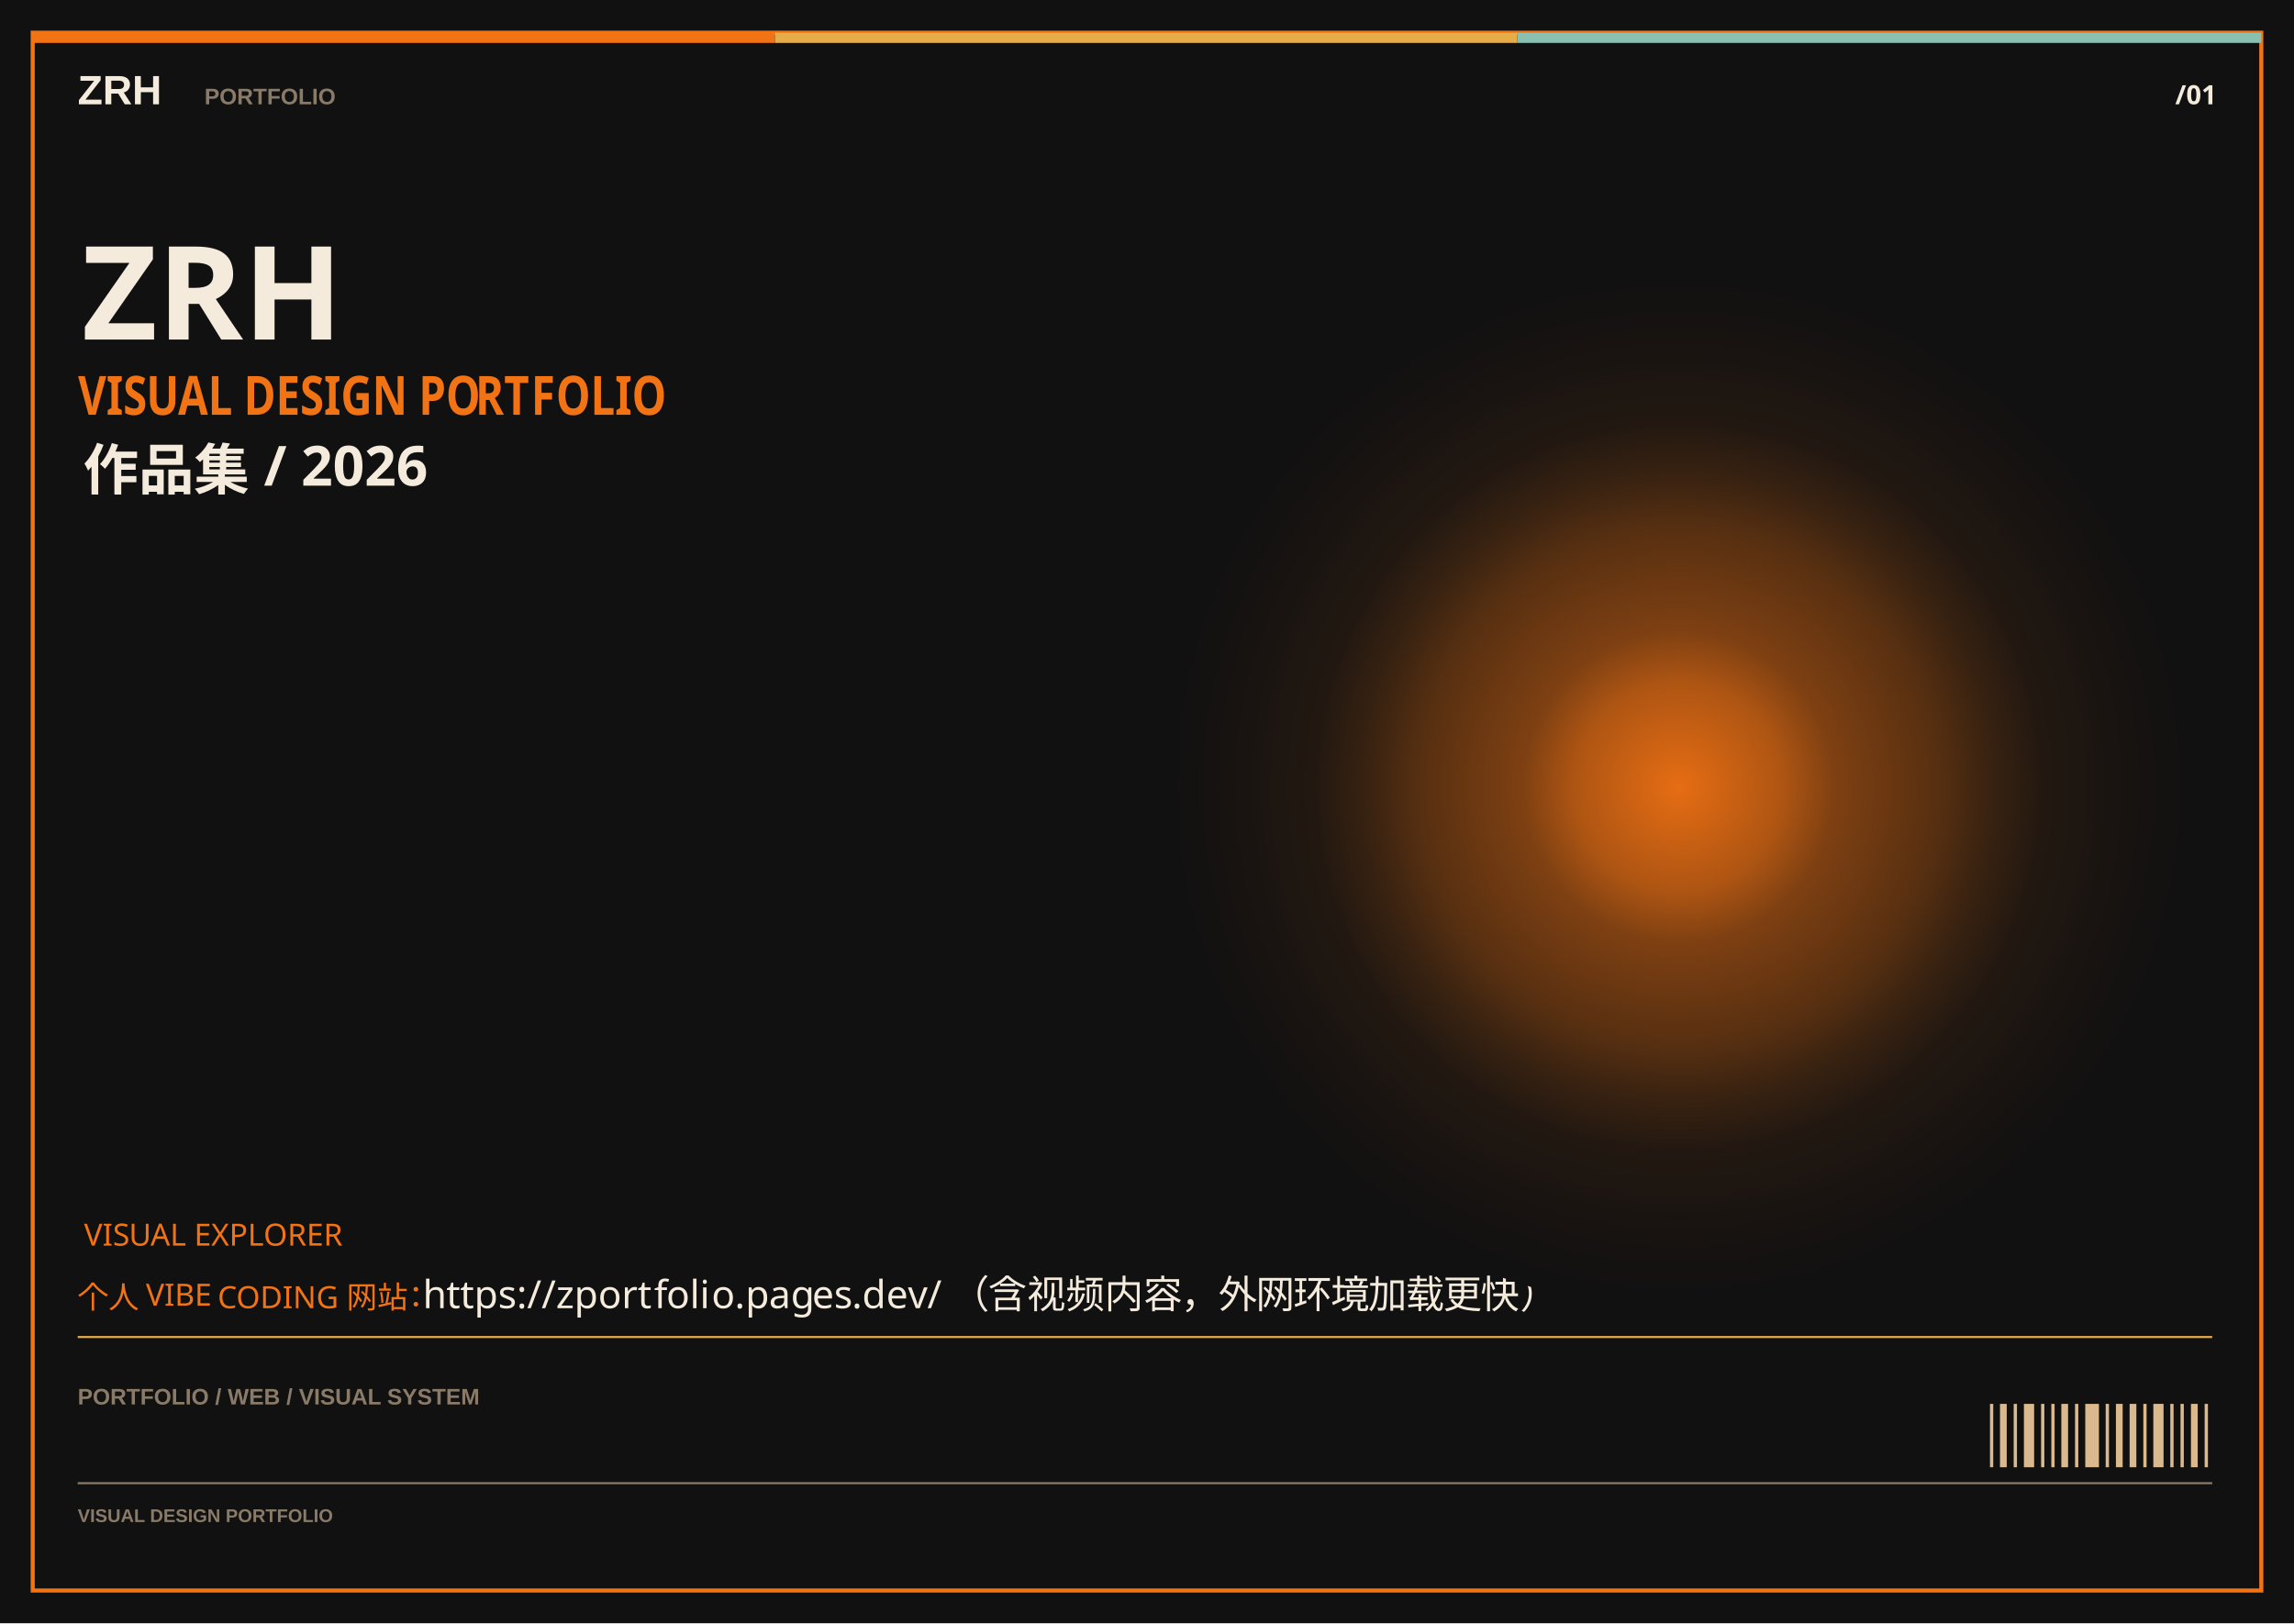
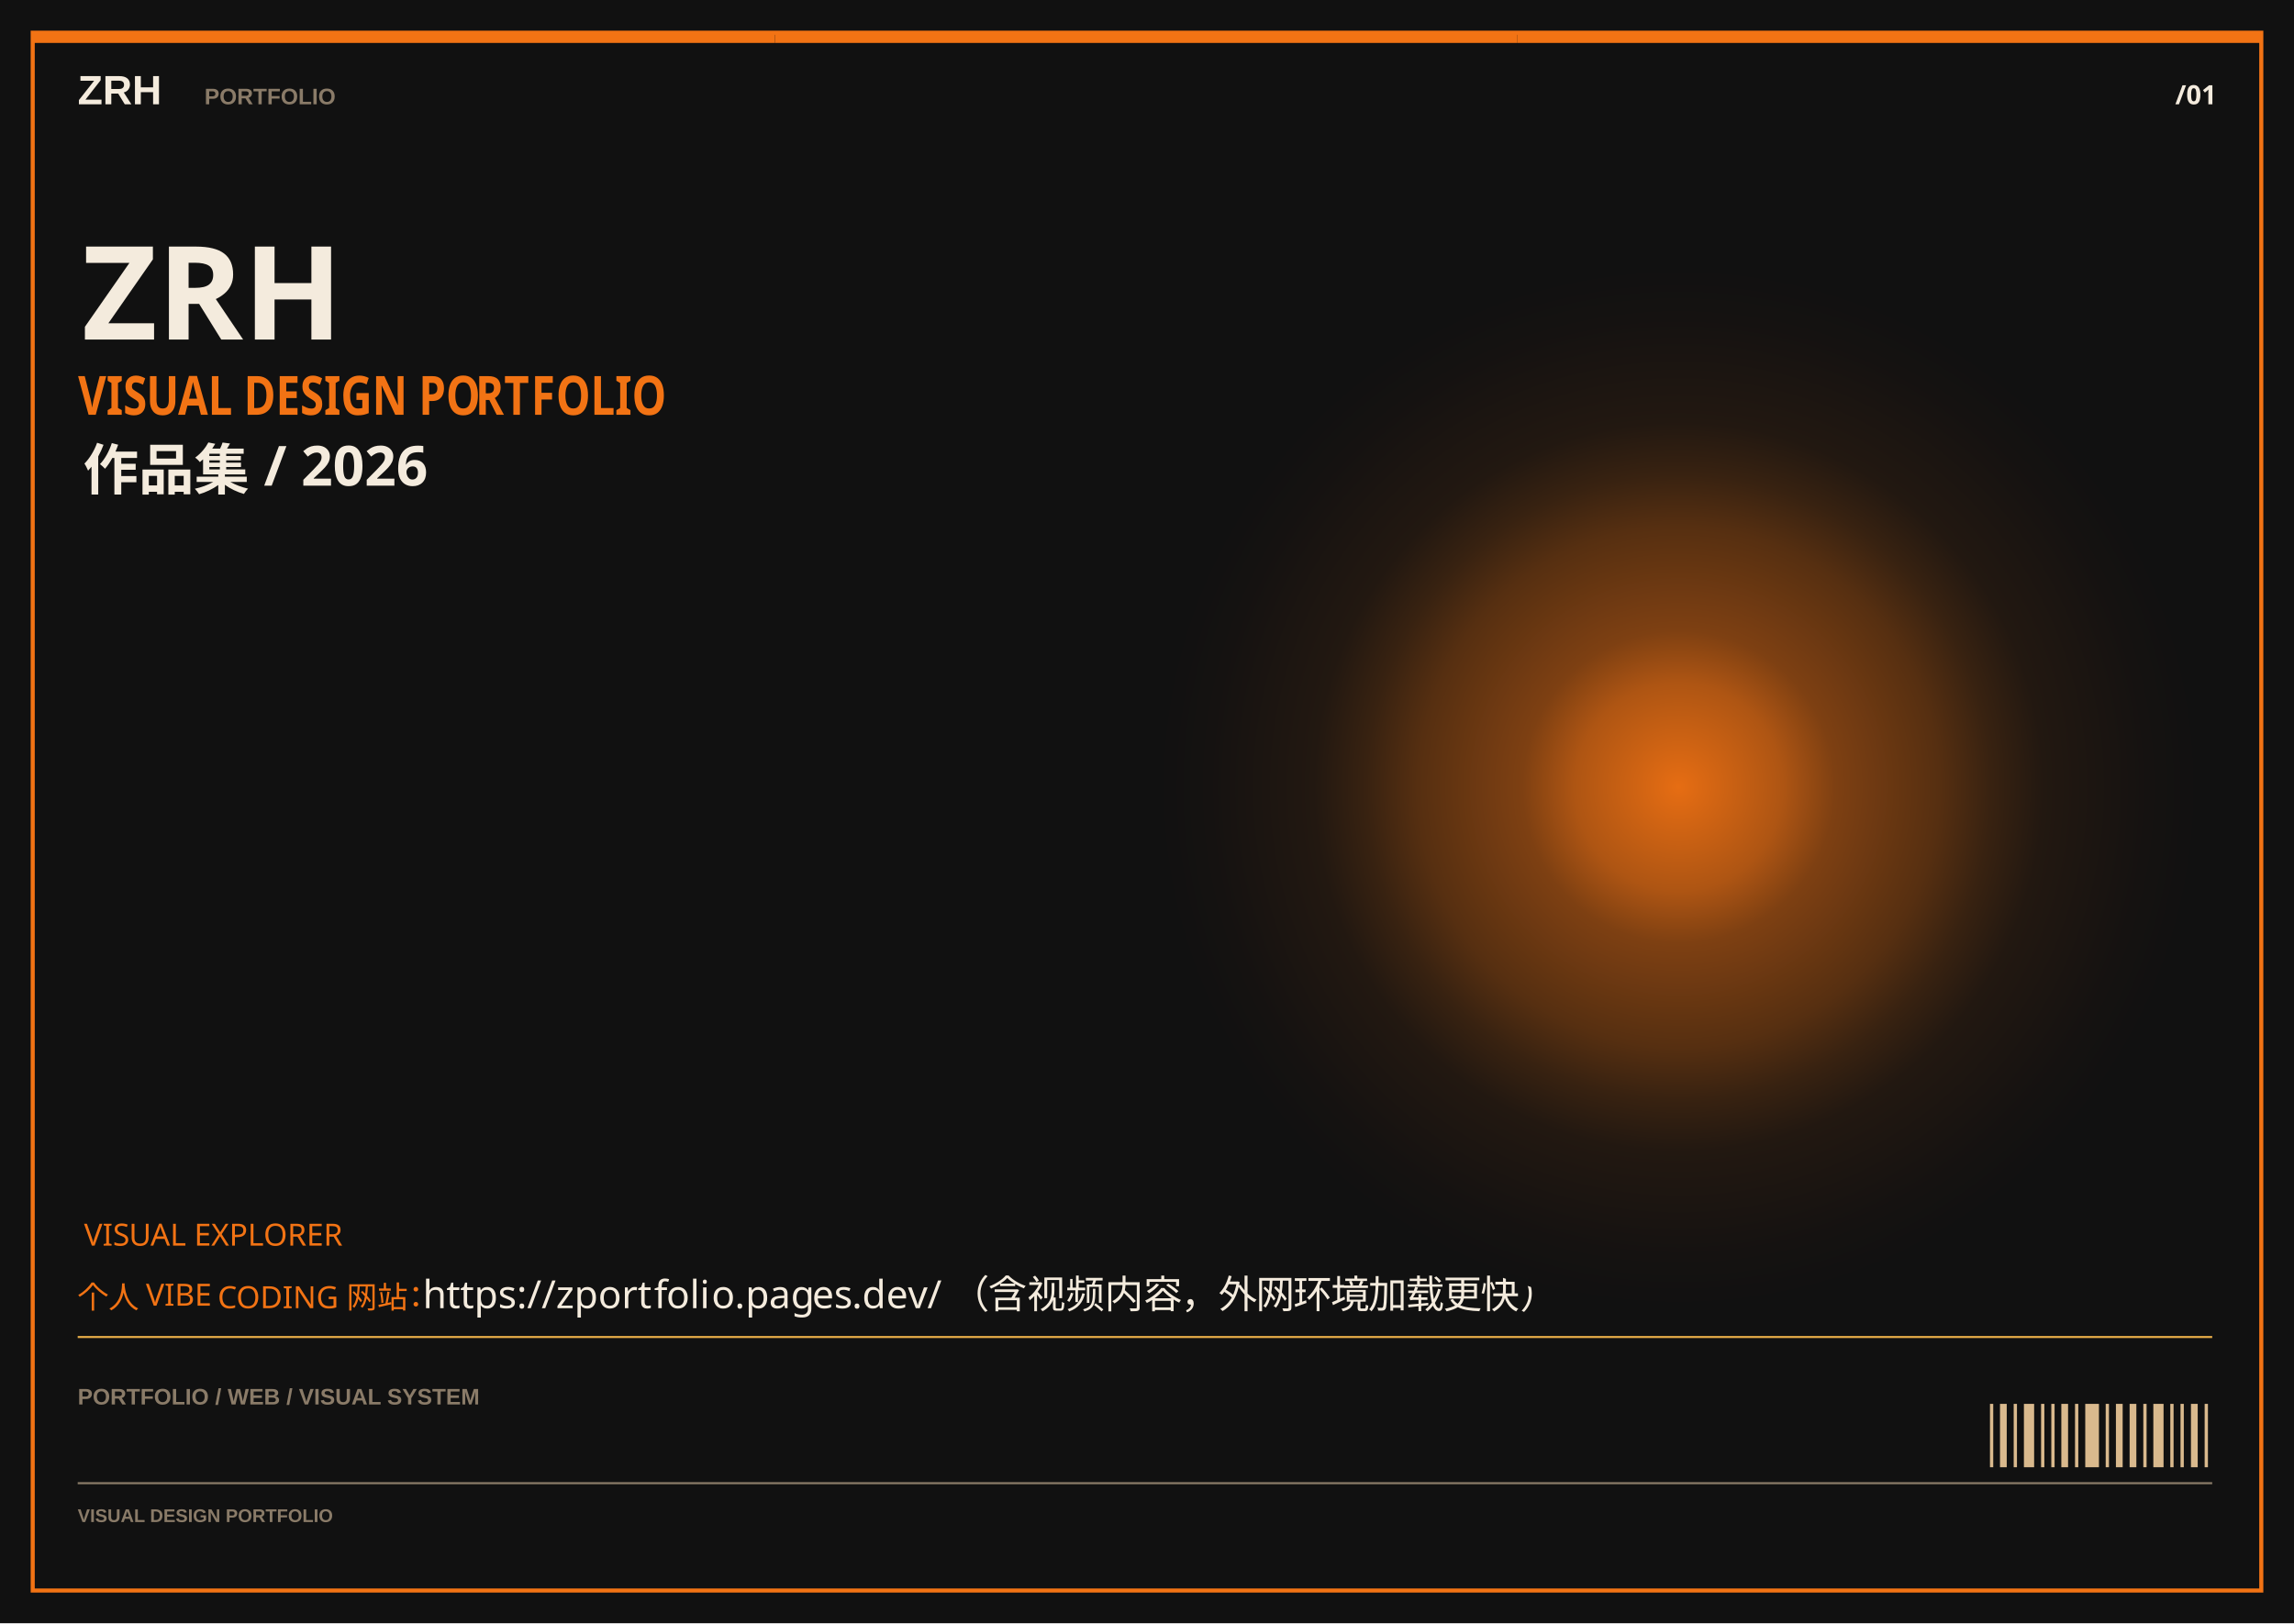
<svg xmlns="http://www.w3.org/2000/svg" id="_图层_1" data-name=" 图层 1" viewBox="0 0 1122 794">
  <defs>
    <style>
      .cls-1 {
        letter-spacing: -.036em;
      }

      .cls-1, .cls-2, .cls-3, .cls-4, .cls-5, .cls-6, .cls-7, .cls-8, .cls-9, .cls-10, .cls-11, .cls-12, .cls-13, .cls-14, .cls-15, .cls-16, .cls-17, .cls-18 {
        fill: #f4ebdd;
      }

      .cls-1, .cls-3, .cls-4, .cls-6, .cls-7, .cls-8, .cls-9, .cls-10, .cls-11, .cls-13, .cls-14, .cls-15, .cls-17, .cls-18 {
        font-size: 19px;
      }

      .cls-19 {
        fill: #111;
      }

      .cls-2 {
        font-size: 63.7px;
      }

      .cls-2, .cls-5, .cls-20, .cls-21, .cls-22, .cls-23, .cls-12, .cls-24, .cls-25, .cls-26, .cls-16 {
        isolation: isolate;
      }

      .cls-2, .cls-5, .cls-20, .cls-22, .cls-12, .cls-25, .cls-16 {
        font-weight: 700;
      }

      .cls-2, .cls-5, .cls-25, .cls-16 {
        font-family: SourceHanSansSC-Bold-GBpc-EUC-H, 'Source Han Sans SC';
      }

      .cls-3 {
        letter-spacing: -.013em;
      }

      .cls-4 {
        letter-spacing: -.011em;
      }

      .cls-27 {
        letter-spacing: -.018em;
      }

      .cls-5 {
        font-size: 27.1px;
      }

      .cls-28 {
        letter-spacing: -.019em;
      }

      .cls-6 {
        letter-spacing: -.015em;
      }

      .cls-29 {
        stroke: #8a7b68;
      }

      .cls-20 {
        font-size: 9px;
      }

      .cls-20, .cls-22 {
        fill: #8a7b68;
      }

      .cls-20, .cls-22, .cls-12 {
        font-family: Arial-BoldMT, Arial;
      }

      .cls-7 {
        letter-spacing: 0em;
      }

      .cls-30 {
        fill: #8ac0b1;
      }

      .cls-31 {
        letter-spacing: -.012em;
      }

      .cls-32 {
        stroke: #e6ac47;
      }

      .cls-8 {
        letter-spacing: -.022em;
      }

      .cls-33 {
        letter-spacing: -.029em;
      }

      .cls-9 {
        letter-spacing: .005em;
      }

      .cls-34 {
        fill: none;
        stroke: #f27314;
        stroke-width: 2px;
      }

      .cls-10 {
        letter-spacing: -.016em;
      }

      .cls-21, .cls-35, .cls-36, .cls-25, .cls-37, .cls-38, .cls-39 {
        fill: #f27314;
      }

      .cls-21, .cls-35, .cls-37, .cls-38, .cls-39 {
        font-size: 15px;
      }

      .cls-21, .cls-26 {
        font-family: SourceHanSansSC-Regular-GBpc-EUC-H, 'Source Han Sans SC';
      }

      .cls-22 {
        font-size: 11px;
      }

      .cls-11 {
        letter-spacing: -.464em;
      }

      .cls-12 {
        font-size: 20px;
      }

      .cls-40 {
        letter-spacing: -.018em;
      }

      .cls-24 {
        fill: #d9b98d;
      }

      .cls-13 {
        letter-spacing: -.036em;
      }

      .cls-25 {
        font-size: 26.5px;
      }

      .cls-41 {
        fill: url(#_未命名的渐变);
      }

      .cls-42 {
        letter-spacing: -.015em;
      }

      .cls-37 {
        letter-spacing: 0em;
      }

      .cls-14 {
        letter-spacing: -.464em;
      }

      .cls-15 {
        letter-spacing: 0em;
      }

      .cls-38 {
        letter-spacing: -.5em;
      }

      .cls-16 {
        font-size: 13px;
      }

      .cls-39 {
        letter-spacing: -.032em;
      }

      .cls-43 {
        fill: #e6ac47;
      }

      .cls-18 {
        letter-spacing: -.022em;
      }
    </style>
    <radialGradient id="_未命名的渐变" data-name="未命名的渐变" cx="821" cy="408.565" fx="821" fy="408.565" r="255" gradientTransform="translate(0 793.4646) scale(1 -1)" gradientUnits="userSpaceOnUse">
      <stop offset="0" stop-color="#f27314" />
      <stop offset="0" stop-color="#e66d13" />
      <stop offset=".2" stop-color="#ae5513" />
      <stop offset=".3" stop-color="#7e4012" />
      <stop offset=".5" stop-color="#562f11" />
      <stop offset=".6" stop-color="#382211" />
      <stop offset=".7" stop-color="#221811" />
      <stop offset=".9" stop-color="#151211" />
      <stop offset="1" stop-color="#111" />
    </radialGradient>
  </defs>
  <rect class="cls-19" y="0" width="1122" height="794" />
  <g id="Frame">
    <rect class="cls-34" x="16" y="16" width="1090" height="762" />
-     <rect class="cls-36" x="16" y="16" width="363" height="5" />
-     <rect class="cls-43" x="379" y="16" width="363" height="5" />
-     <rect class="cls-30" x="742" y="16" width="364" height="5" />
+     <rect class="cls-36" x="16" y="16" width="363" height="5" style="fill:#f27314" />
+     <rect class="cls-43" x="379" y="16" width="363" height="5" style="fill:#f27314" />
+     <rect class="cls-30" x="742" y="16" width="364" height="5" style="fill:#f27314" />
  </g>
  <g id="Navigation">
    <g class="cls-23">
      <text class="cls-12" transform="translate(38 51)">
        <tspan x="0" y="0">ZRH</tspan>
      </text>
    </g>
    <g class="cls-23">
      <text class="cls-22" transform="translate(100 51)">
        <tspan x="0" y="0">PORTFOLIO</tspan>
      </text>
    </g>
    <g class="cls-23">
      <text class="cls-16" transform="translate(1063.9 51)">
        <tspan x="0" y="0">/01</tspan>
      </text>
    </g>
  </g>
  <path class="cls-29" d="M38,725.5h1044" />
  <g class="cls-23">
    <text class="cls-20" transform="translate(38 744.5)">
      <tspan x="0" y="0">VISUA</tspan>
      <tspan class="cls-40" x="27.505" y="0">L</tspan>
      <tspan x="32.84" y="0" xml:space="preserve"> DESIGN PORTFOLIO</tspan>
    </text>
  </g>
  <g class="cls-23">
    <text class="cls-2" transform="translate(40 166.1)">
      <tspan x="0" y="0">ZRH</tspan>
    </text>
  </g>
  <g class="cls-23">
    <text class="cls-25" transform="translate(38.2002 202.9001) scale(.8 1)">
      <tspan x="0" y="0">VIS</tspan>
      <tspan class="cls-42" x="41.683" y="0">U</tspan>
      <tspan x="61.108" y="0">AL DESIGN PO</tspan>
      <tspan class="cls-28" x="242.869" y="0">R</tspan>
      <tspan x="260.437" y="0">T</tspan>
      <tspan class="cls-31" x="277" y="0">F</tspan>
      <tspan x="292.184" y="0">OLIO</tspan>
    </text>
  </g>
  <g class="cls-23">
    <text class="cls-5" transform="translate(40.7 239.5)">
      <tspan x="0" y="0">作品集 / 2026</tspan>
    </text>
  </g>
  <path class="cls-32" d="M38,654h1044" />
  <g class="cls-23">
    <text class="cls-22" transform="translate(38 687)">
      <tspan x="0" y="0">PORTFOLIO / WEB / VISUA</tspan>
      <tspan class="cls-40" x="141.781" y="0">L</tspan>
      <tspan x="148.301" y="0" xml:space="preserve"> SYSTEM</tspan>
    </text>
  </g>
  <g class="cls-23">
    <text class="cls-21" transform="translate(41.1 609.3)">
      <tspan x="0" y="0">VIS</tspan>
      <tspan class="cls-27" x="21.96" y="0">U</tspan>
      <tspan x="32.505" y="0">AL EXP</tspan>
      <tspan class="cls-33" x="80.054" y="0">L</tspan>
      <tspan x="87.765" y="0">ORER</tspan>
    </text>
  </g>
  <g class="cls-23">
    <text class="cls-26" transform="translate(38 639.9001)">
      <tspan class="cls-35" x="0" y="0">个人 VIBE </tspan>
      <tspan class="cls-39" x="68.43" y="0">C</tspan>
      <tspan class="cls-35" x="77.519" y="0">ODING 网站</tspan>
      <tspan class="cls-38" x="157.904" y="0">：</tspan>
      <tspan class="cls-37" x="165.404" y="0"> </tspan>
      <tspan class="cls-17" x="168.764" y="0">h</tspan>
      <tspan class="cls-18" x="180.297" y="0">t</tspan>
      <tspan class="cls-17" x="187.042" y="0">tps://zport</tspan>
      <tspan class="cls-4" x="281.908" y="0">f</tspan>
      <tspan class="cls-17" x="287.874" y="0">oli</tspan>
      <tspan class="cls-4" x="310.009" y="0">o</tspan>
      <tspan class="cls-17" x="321.313" y="0">.</tspan>
      <tspan class="cls-10" x="326.596" y="0">p</tspan>
      <tspan class="cls-7" x="338.071" y="0">a</tspan>
      <tspan class="cls-6" x="348.769" y="0">g</tspan>
      <tspan class="cls-7" x="359.199" y="0">es</tspan>
      <tspan class="cls-3" x="378.617" y="0">.</tspan>
      <tspan class="cls-15" x="383.652" y="0">d</tspan>
      <tspan class="cls-9" x="395.432" y="0">e</tspan>
      <tspan class="cls-8" x="406.053" y="0">v</tspan>
      <tspan class="cls-15" x="415.534" y="0" xml:space="preserve">/  </tspan>
      <tspan class="cls-14" x="431.494" y="0"> </tspan>
      <tspan class="cls-13" x="426.934" y="0">（</tspan>
      <tspan class="cls-17" x="445.25" y="0">含视频内</tspan>
      <tspan class="cls-1" x="521.25" y="0">容</tspan>
      <tspan class="cls-13" x="539.565" y="0">，外网环境加载更快</tspan>
      <tspan class="cls-11" x="705.4" y="0">）</tspan>
    </text>
  </g>
  <g>
    <rect class="cls-24" x="973.3" y="686.7" width="1.6" height="31" />
    <rect class="cls-24" x="978.2" y="686.7" width="3.3" height="31" />
    <rect class="cls-24" x="984.9" y="686.7" width="1.6" height="31" />
    <rect class="cls-24" x="989.9" y="686.7" width="5" height="31" />
    <rect class="cls-24" x="998.3" y="686.7" width="1.6" height="31" />
    <rect class="cls-24" x="1003.3" y="686.7" width="1.6" height="31" />
    <rect class="cls-24" x="1008.2" y="686.7" width="3.3" height="31" />
    <rect class="cls-24" x="1014.9" y="686.7" width="1.6" height="31" />
    <rect class="cls-24" x="1019.9" y="686.7" width="6.7" height="31" />
    <rect class="cls-24" x="1029.9" y="686.7" width="1.6" height="31" />
    <rect class="cls-24" x="1034.9" y="686.7" width="3.3" height="31" />
    <rect class="cls-24" x="1041.6" y="686.7" width="3.3" height="31" />
    <rect class="cls-24" x="1048.3" y="686.7" width="1.6" height="31" />
    <rect class="cls-24" x="1053.2" y="686.7" width="5" height="31" />
    <rect class="cls-24" x="1061.5" y="686.7" width="1.6" height="31" />
    <rect class="cls-24" x="1066.5" y="686.7" width="1.6" height="31" />
    <rect class="cls-24" x="1071.6" y="686.7" width="3.3" height="31" />
    <rect class="cls-24" x="1078.3" y="686.7" width="1.6" height="31" />
  </g>
  <circle class="cls-41" cx="821" cy="384.9" r="255" />
</svg>
